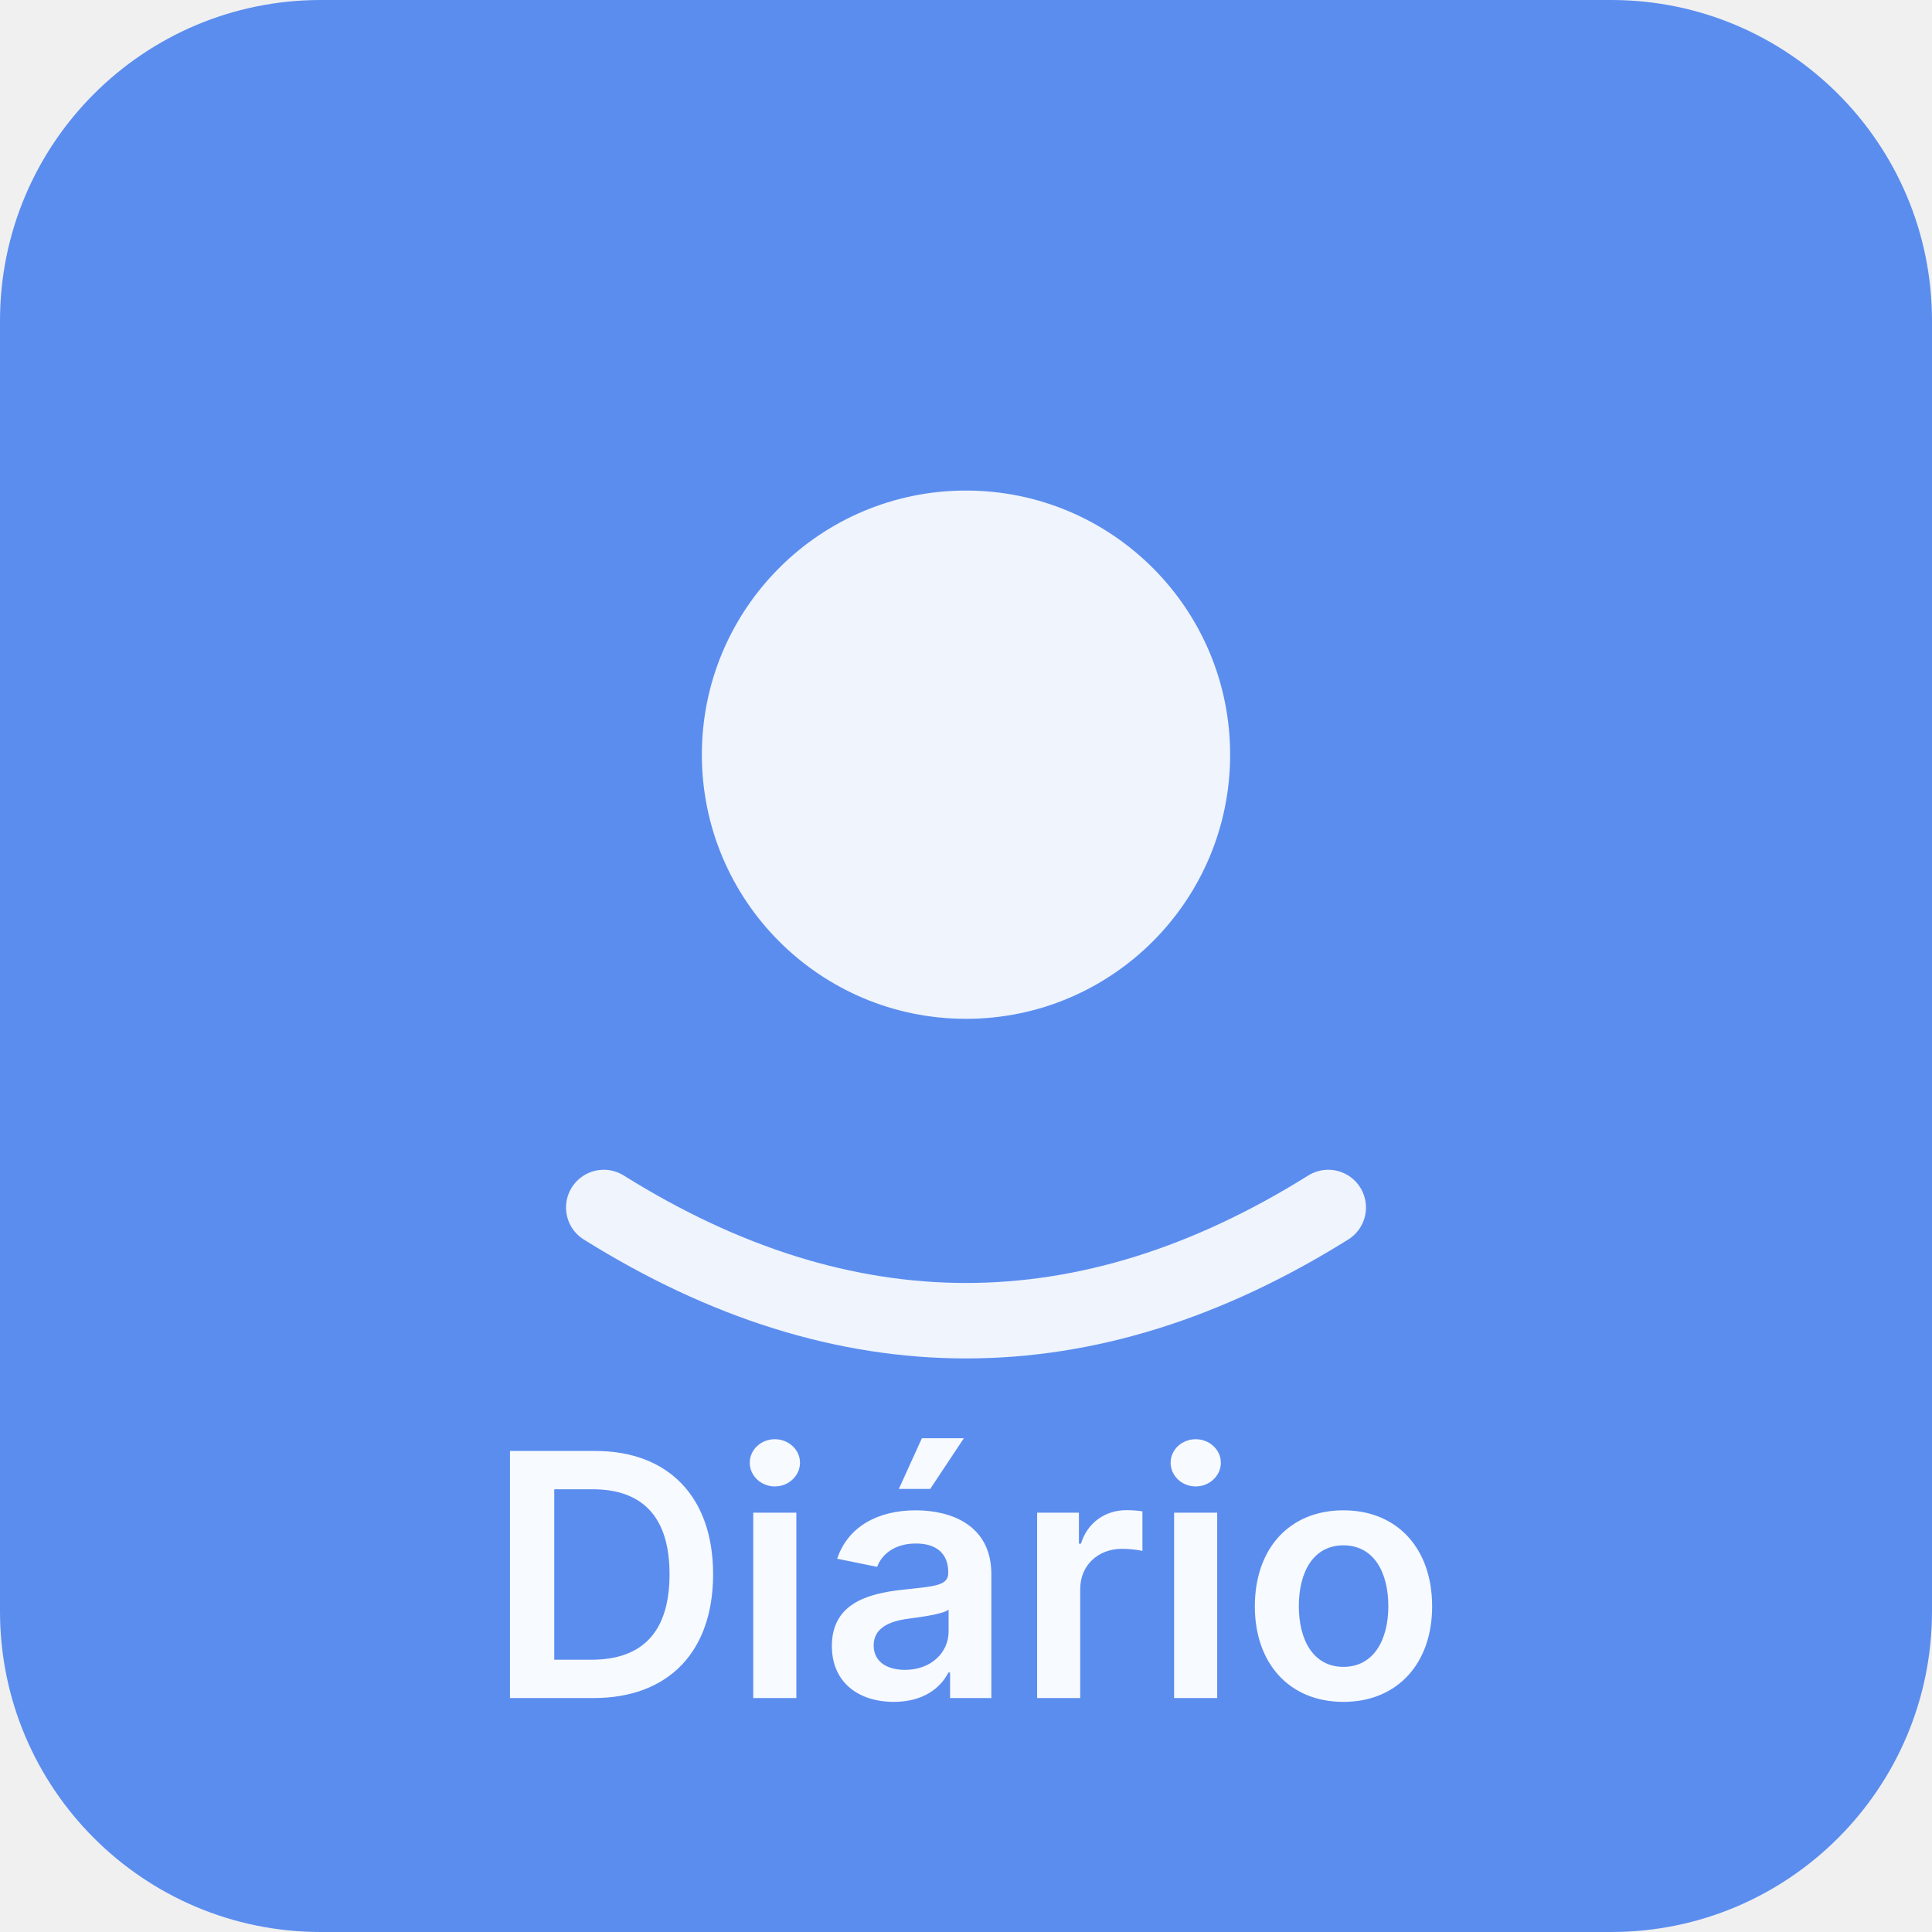
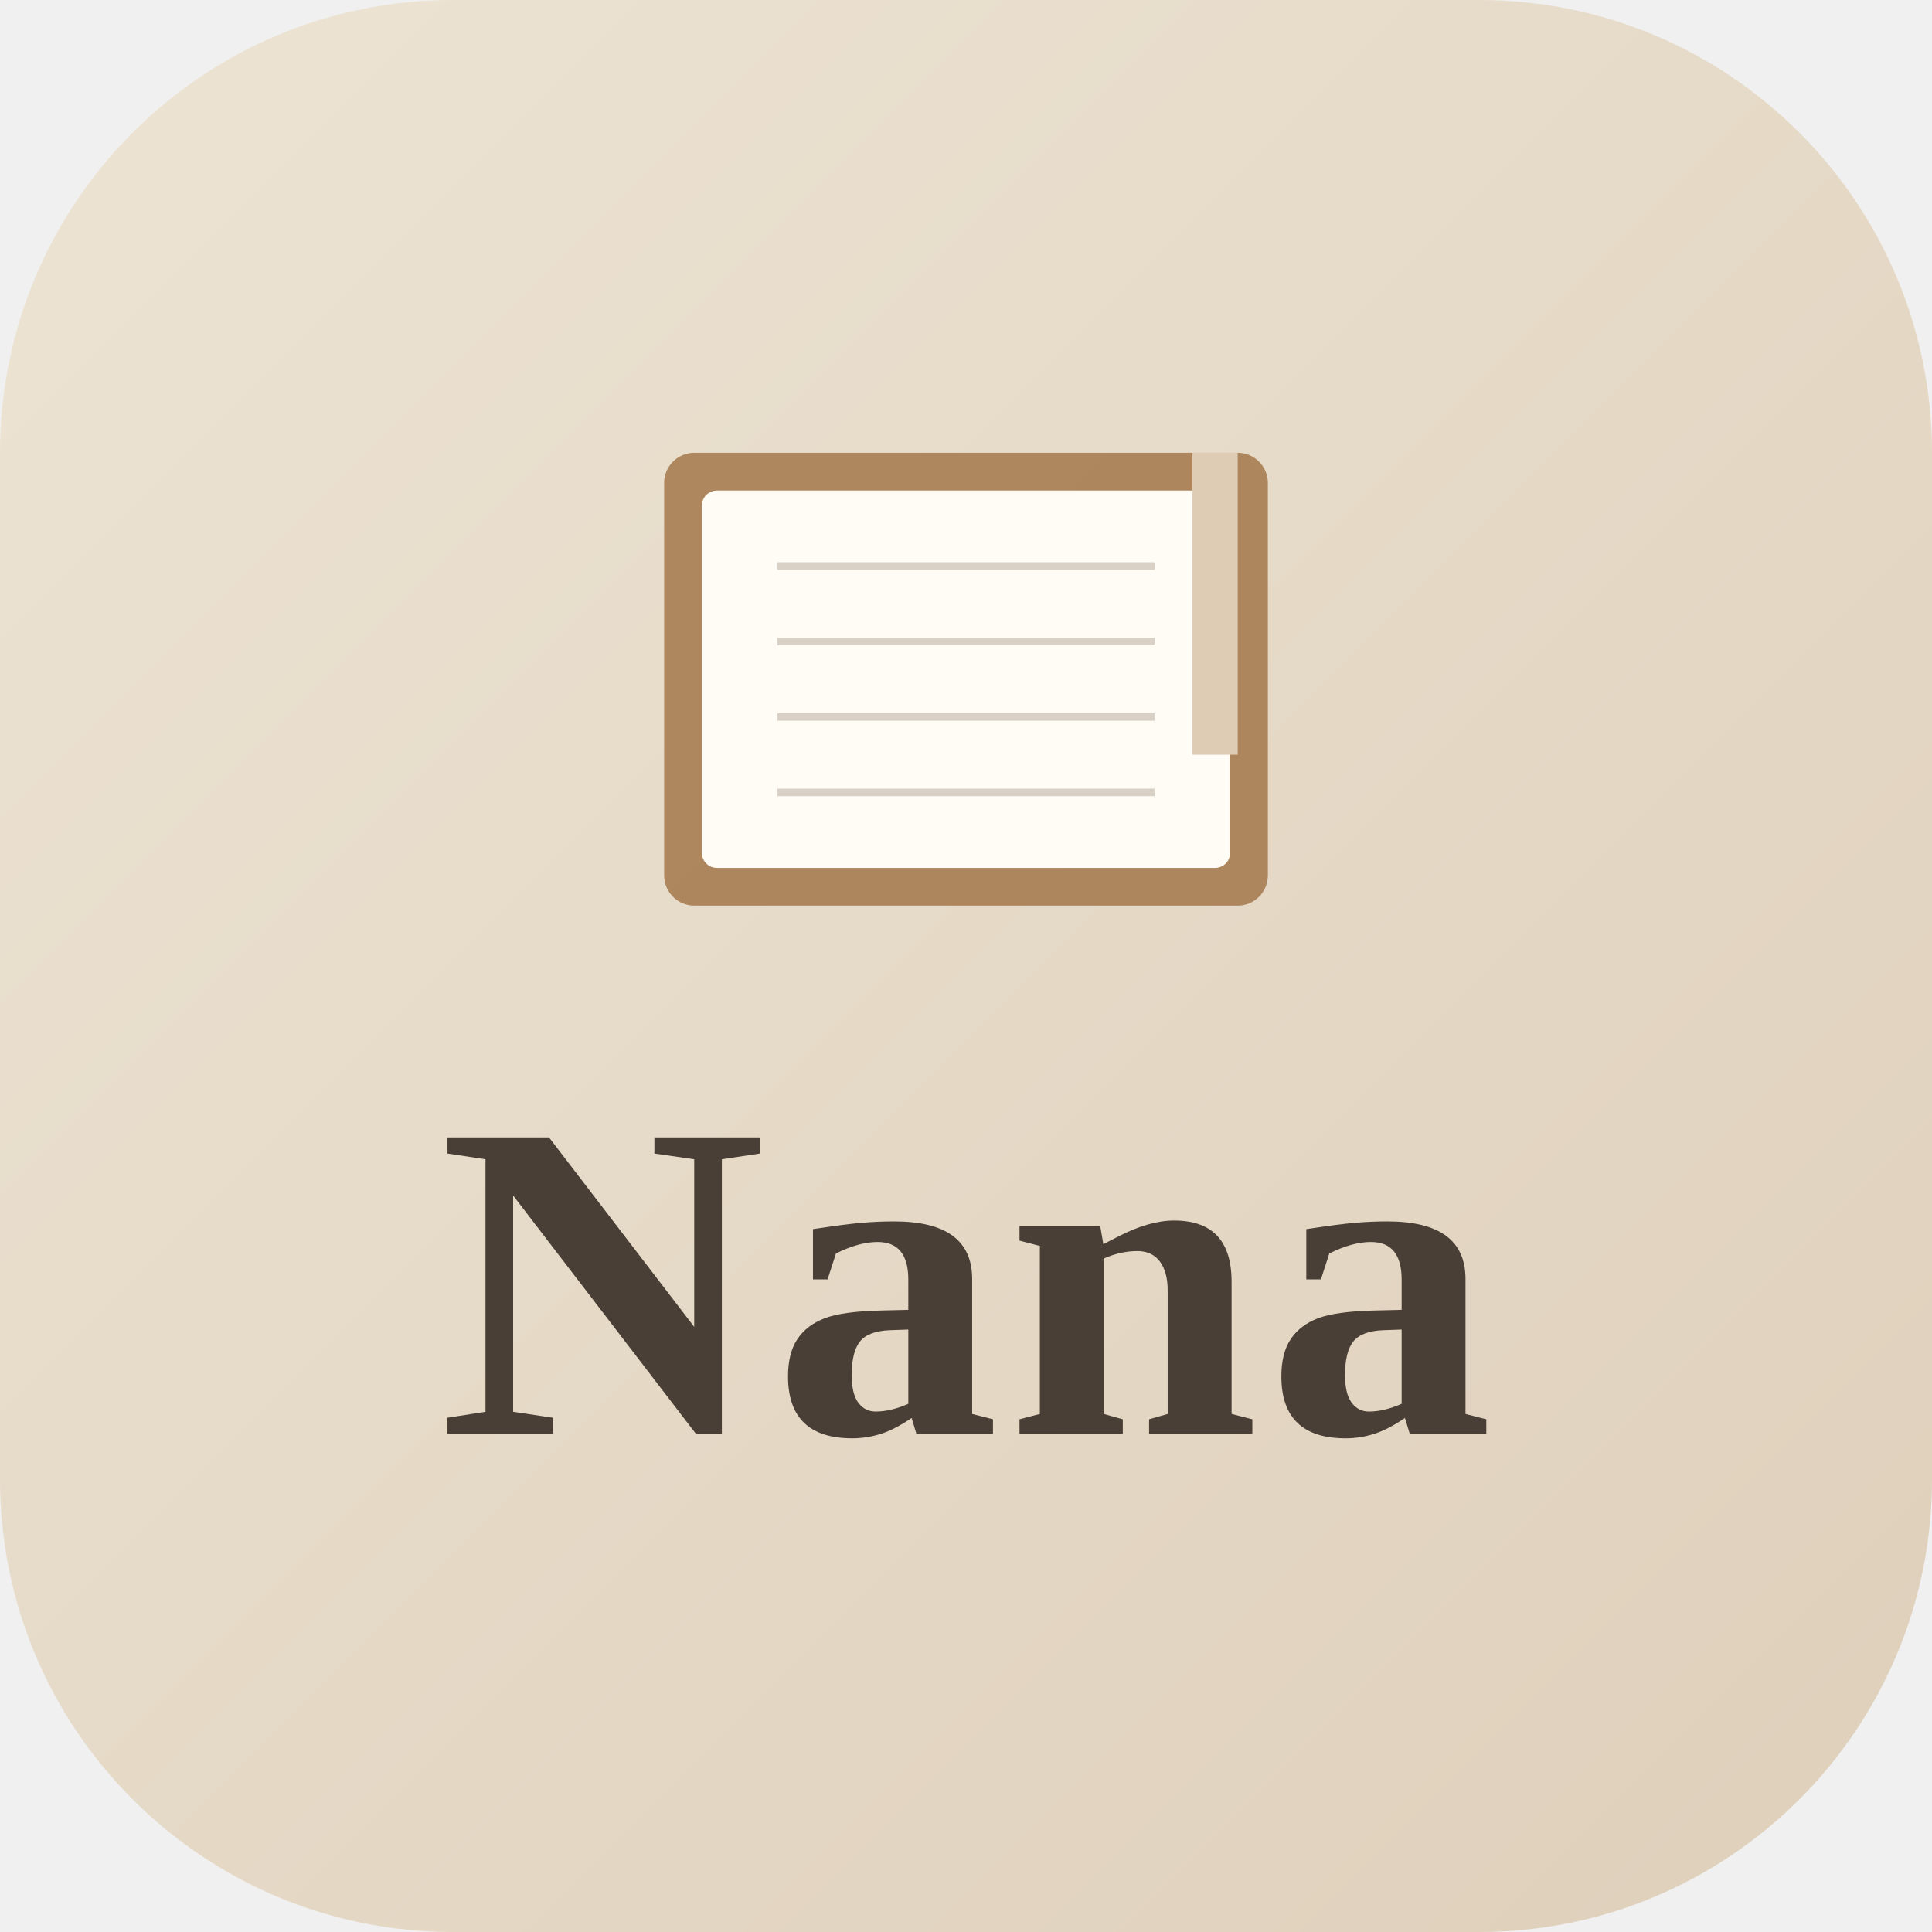
- <svg xmlns="http://www.w3.org/2000/svg" width="512" height="512" viewBox="0 0 512 512">
-   <rect width="512" height="512" fill="#5B8DEF" rx="85" />
-   <circle cx="256" cy="200" r="70" fill="white" opacity="0.9" />
-   <path d="M160 320 Q256 380, 352 320" stroke="white" stroke-width="20" fill="none" stroke-linecap="round" opacity="0.9" />
-   <text x="256" y="450" text-anchor="middle" fill="white" font-family="system-ui, -apple-system, sans-serif" font-size="90" font-weight="600" opacity="0.95">Diário</text>
+ <svg xmlns="http://www.w3.org/2000/svg" viewBox="0 0 512 512">
+   <defs>
+     <linearGradient id="warmBeigeGradient512" x1="0%" y1="0%" x2="100%" y2="100%">
+       <stop offset="0%" style="stop-color:hsl(40 40% 88%);stop-opacity:1" />
+       <stop offset="100%" style="stop-color:hsl(35 35% 80%);stop-opacity:1" />
+     </linearGradient>
+   </defs>
+   <rect width="512" height="512" rx="120" fill="url(#warmBeigeGradient512)" />
+   <g transform="translate(256, 180)">
+     <rect x="-80" y="-60" width="160" height="120" rx="8" fill="hsl(30 34% 49%)" opacity="0.9" />
+     <rect x="-70" y="-50" width="140" height="100" rx="4" fill="hsl(42 100% 98%)" />
+     <line x1="-50" y1="-30" x2="50" y2="-30" stroke="hsl(32 18% 42%)" stroke-width="2" opacity="0.3" />
+     <line x1="-50" y1="-10" x2="50" y2="-10" stroke="hsl(32 18% 42%)" stroke-width="2" opacity="0.3" />
+     <line x1="-50" y1="10" x2="50" y2="10" stroke="hsl(32 18% 42%)" stroke-width="2" opacity="0.3" />
+     <line x1="-50" y1="30" x2="50" y2="30" stroke="hsl(32 18% 42%)" stroke-width="2" opacity="0.3" />
+     <rect x="60" y="-60" width="12" height="80" fill="hsl(33 39% 79%)" />
+   </g>
+   <text x="256" y="380" font-size="120" font-weight="700" text-anchor="middle" font-family="Georgia, 'Times New Roman', serif" fill="hsl(28 16% 25%)" letter-spacing="2">Nana</text>
</svg>
